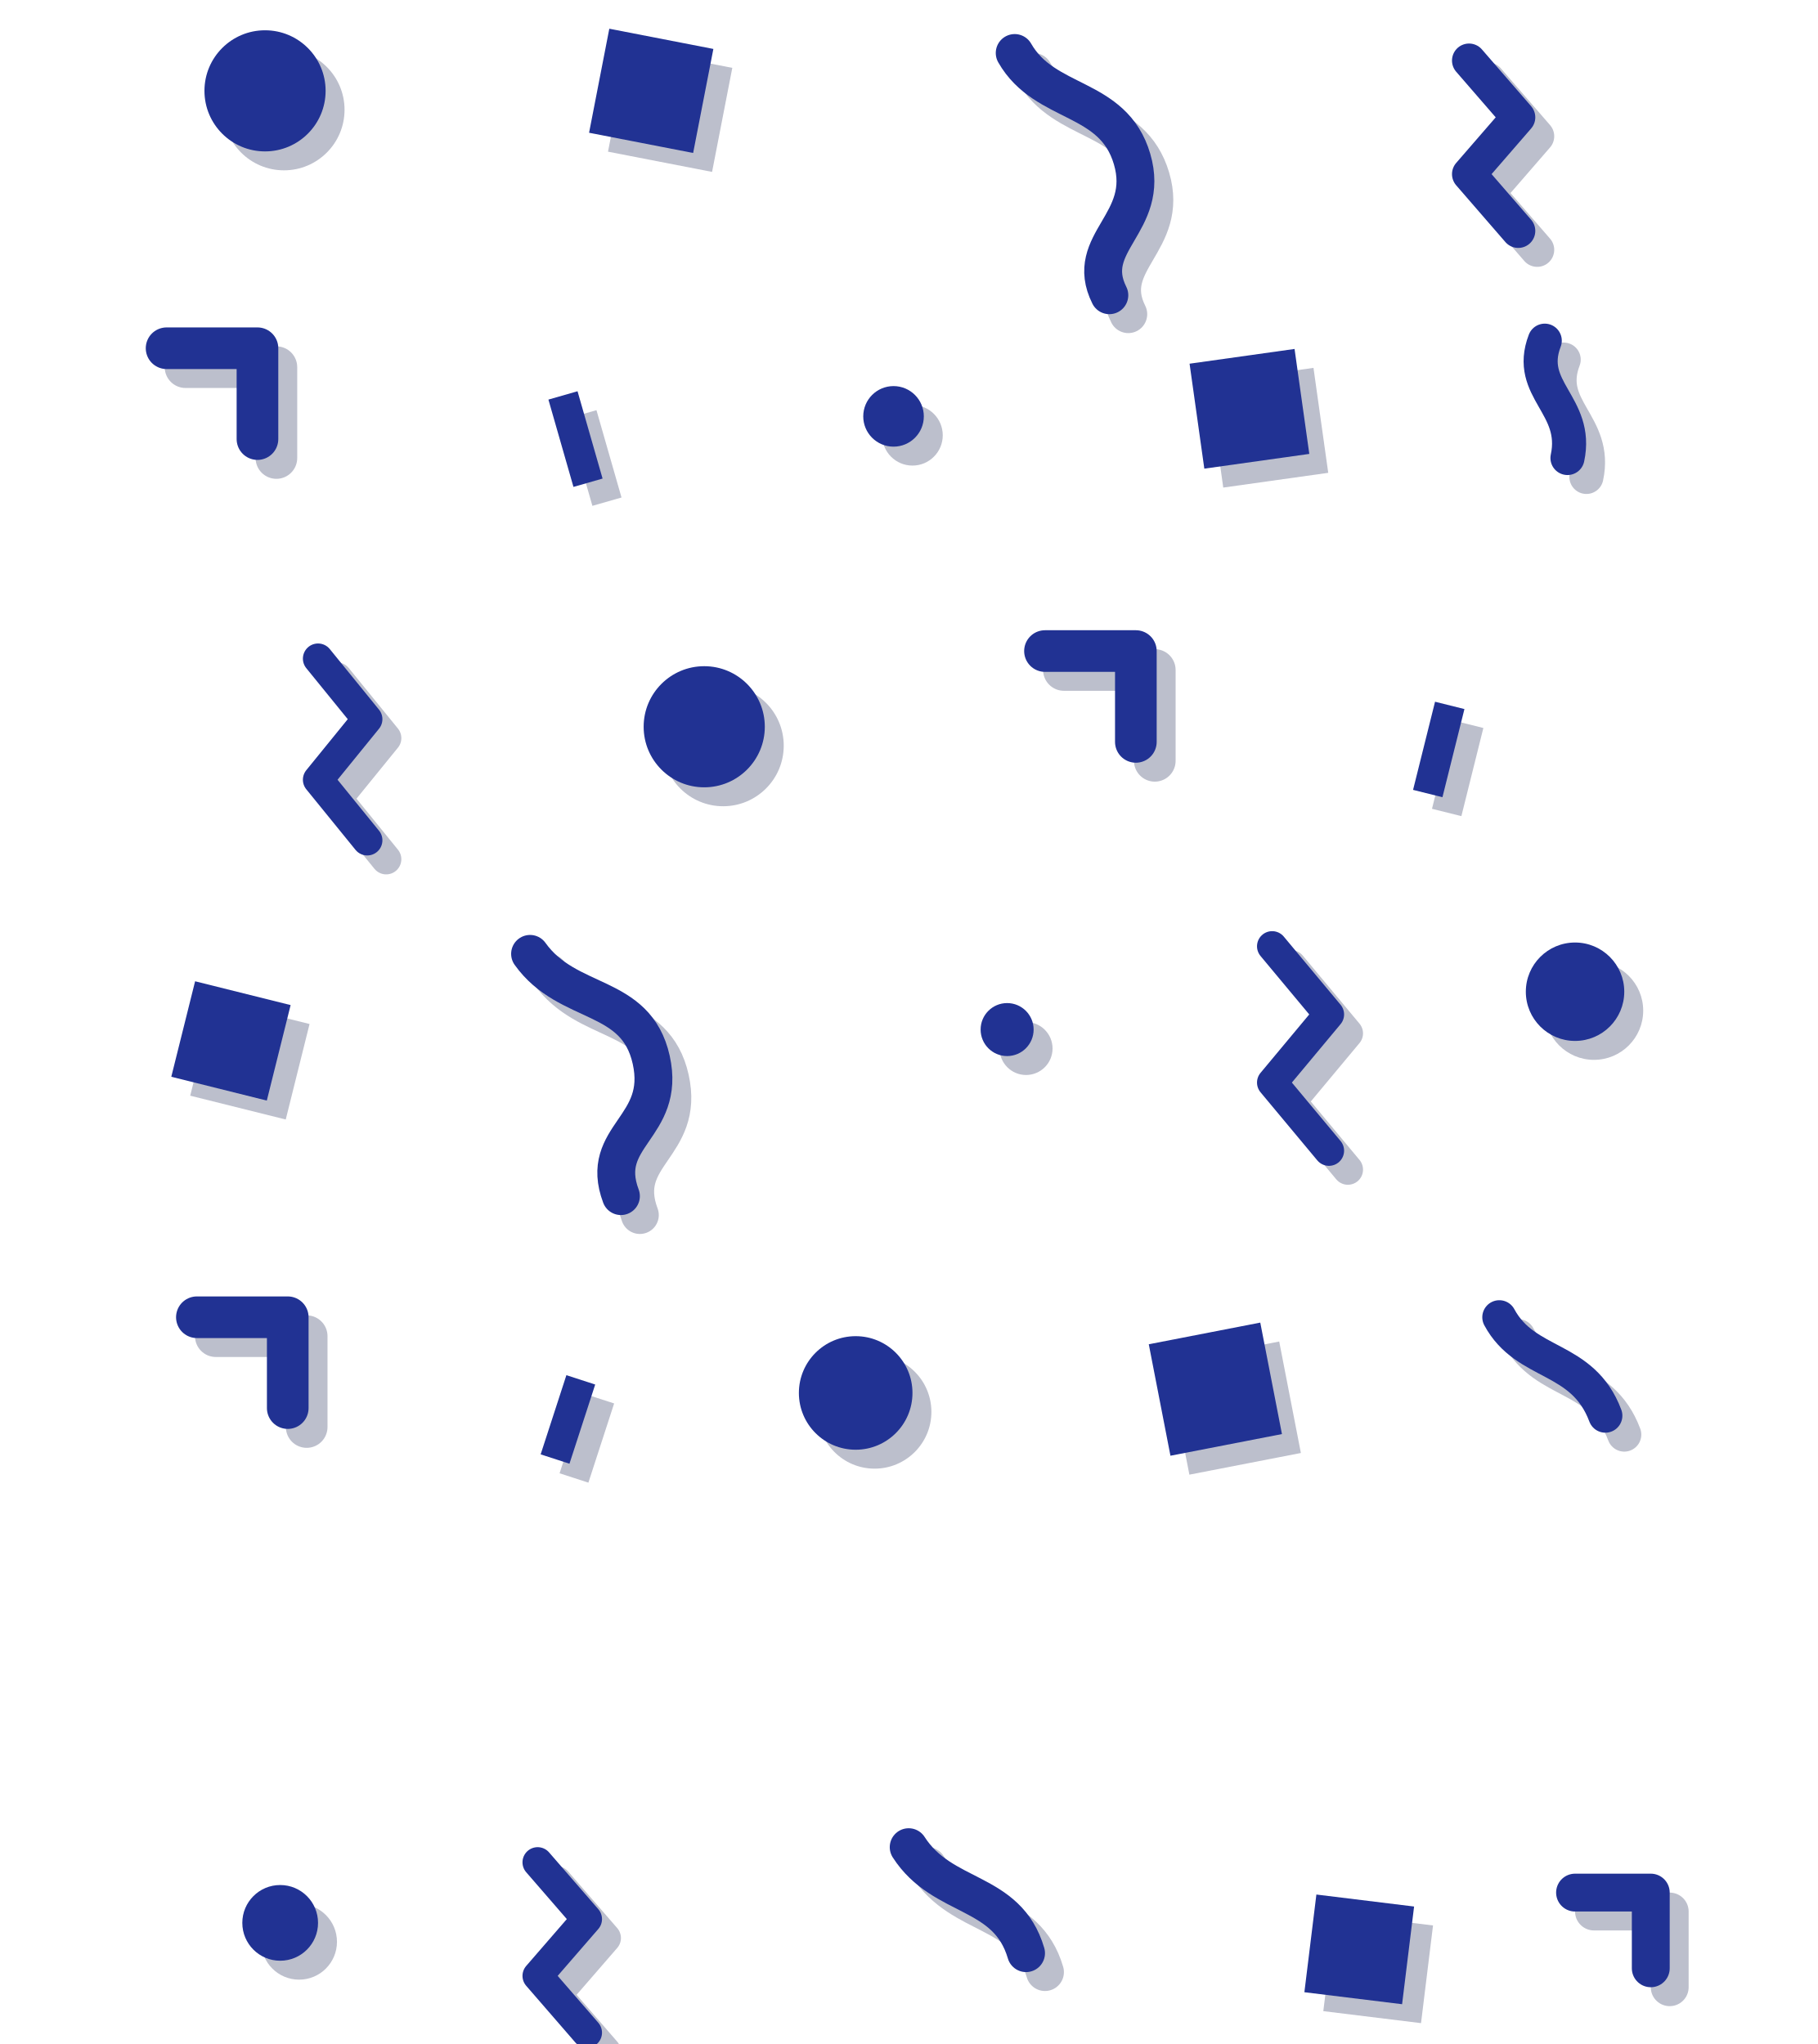
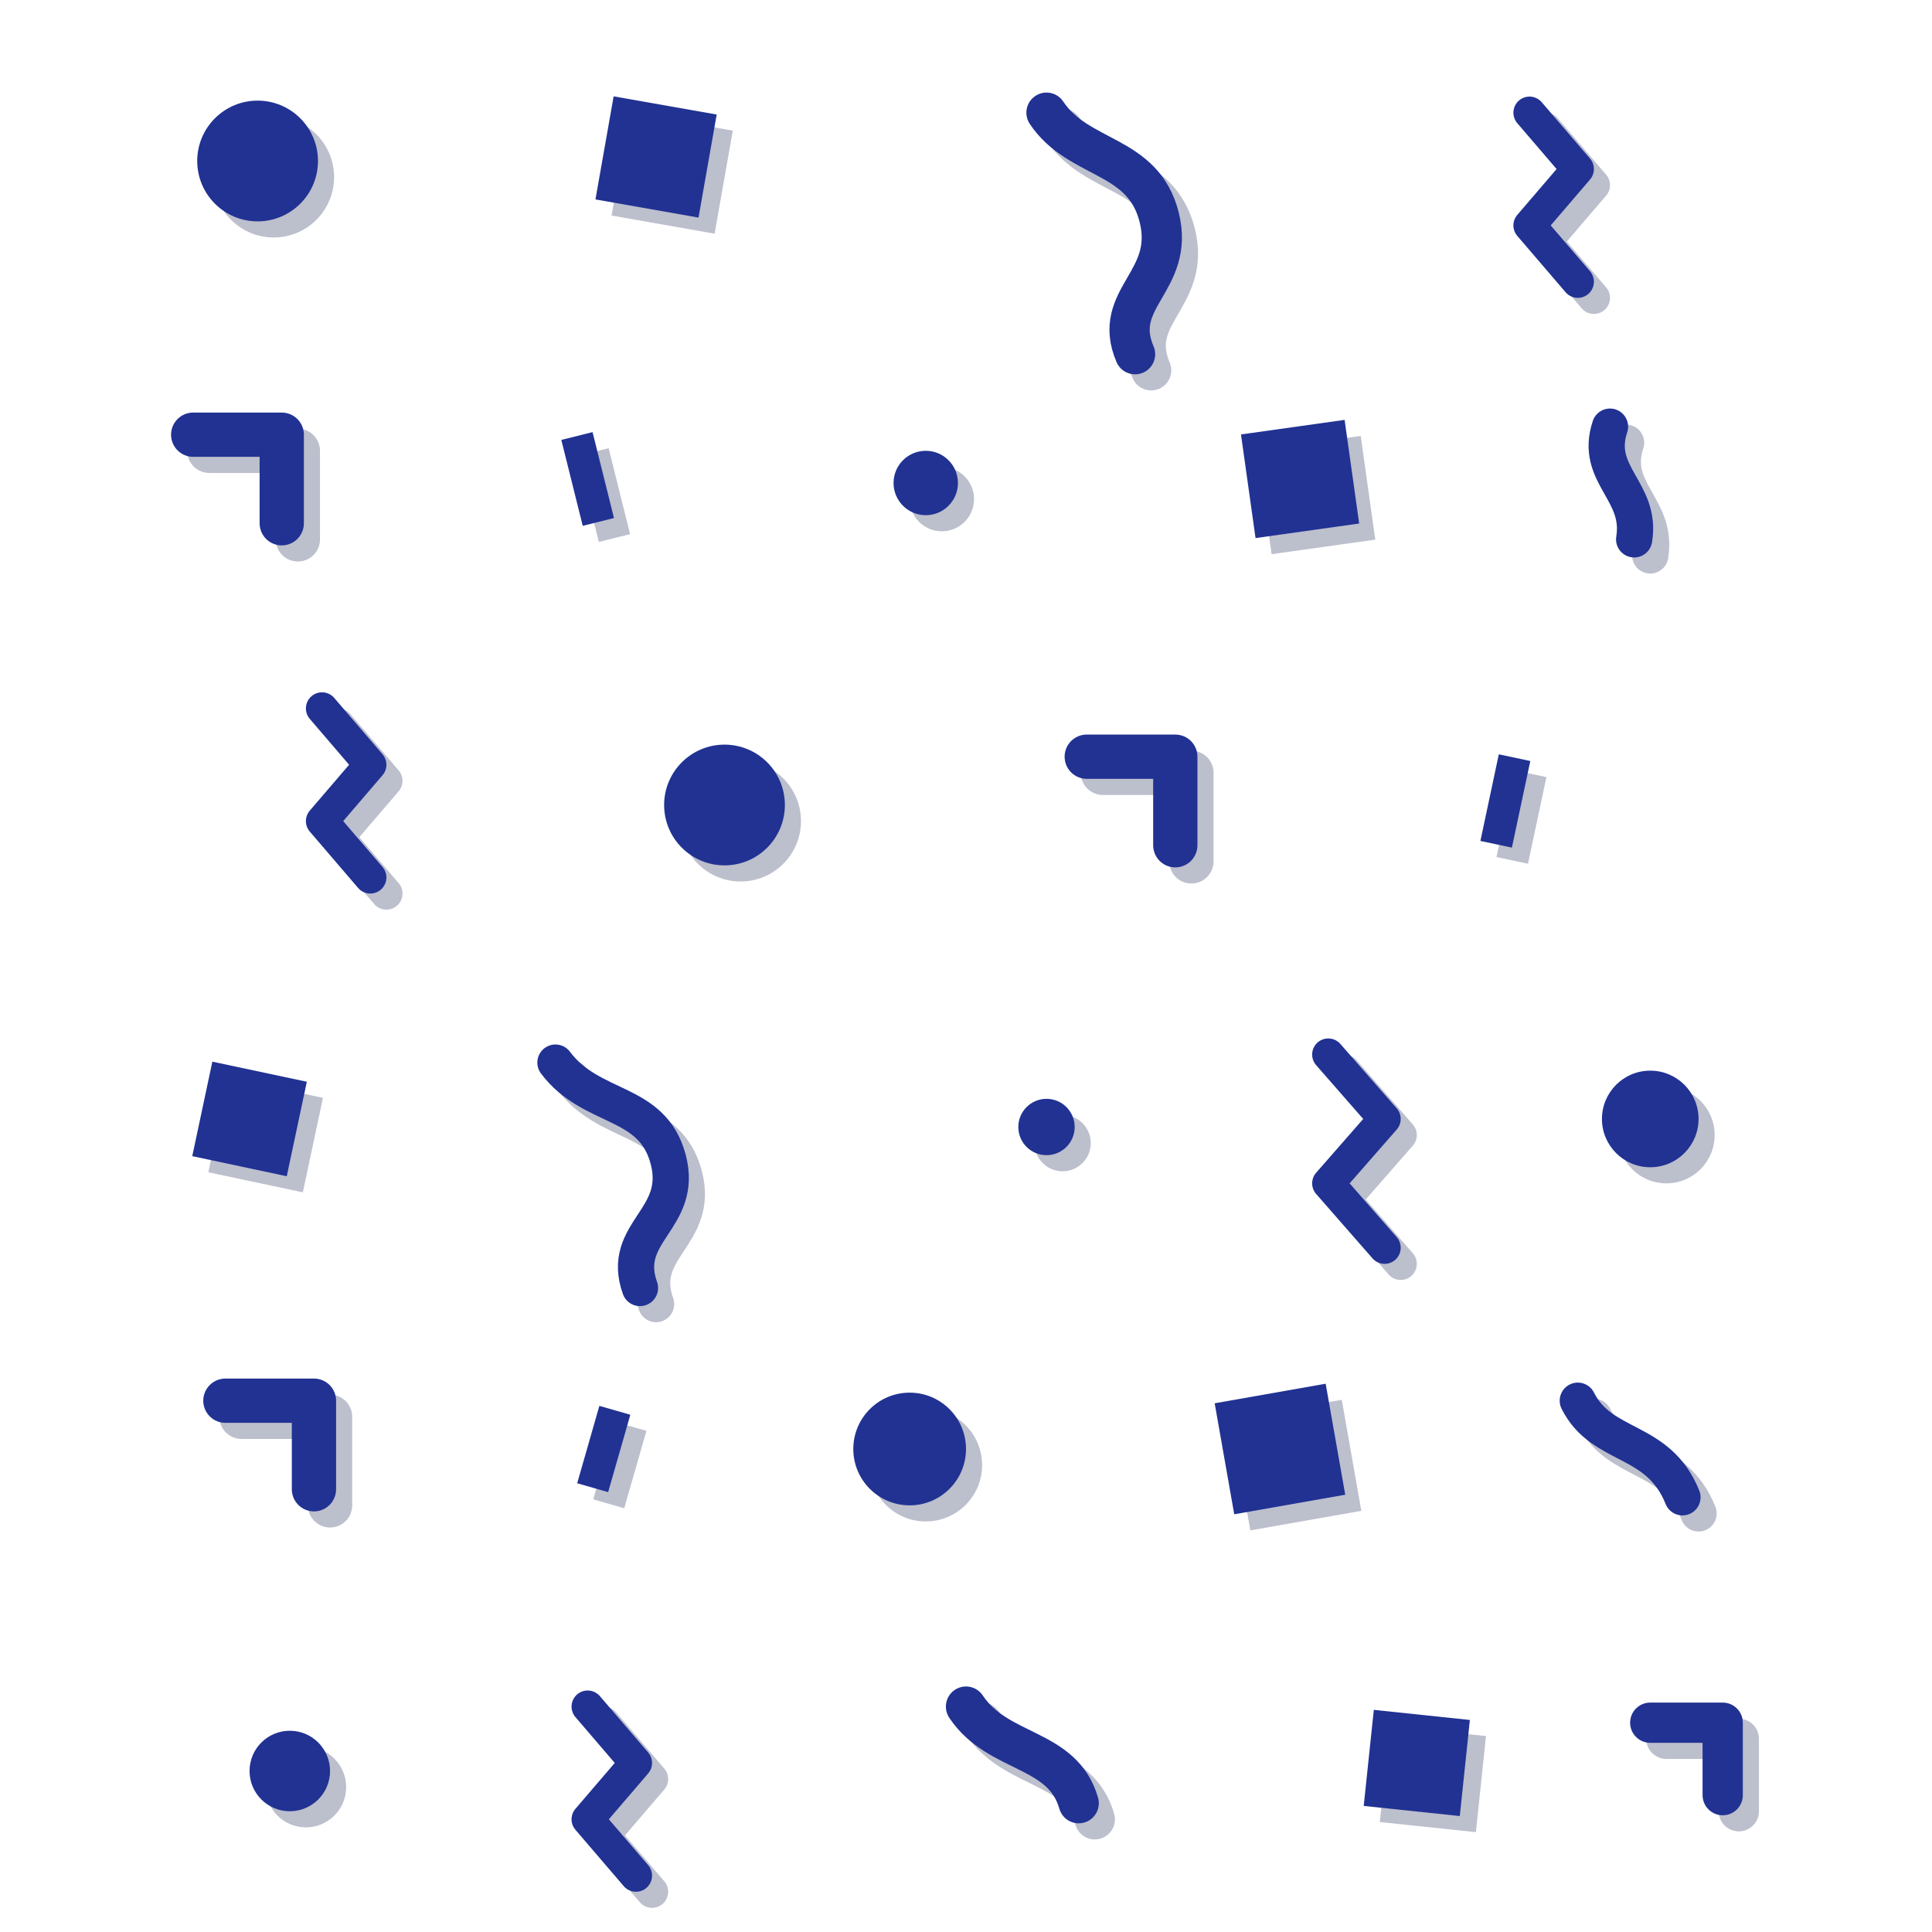
- <svg xmlns="http://www.w3.org/2000/svg" width="480" height="540" viewBox="0 0 480 540" fill="none">
-   <g transform="translate(5 5)" opacity="0.28" fill="#0f1848" stroke="#0f1848">
-     <circle cx="70" cy="24" r="16" stroke="none" />
-     <rect x="158" y="10" width="28" height="28" transform="rotate(11 172 24)" stroke="none" />
-     <path d="M268 14c8 14 26 11 31 28s-13 22-6 36" stroke-width="10" stroke-linecap="round" fill="none" />
-     <path d="M388 16l13 15-13 15 13 15" stroke-width="9" stroke-linecap="round" stroke-linejoin="round" fill="none" />
-     <path d="M44 92h24v24" stroke-width="11" stroke-linecap="round" stroke-linejoin="round" fill="none" />
-     <rect x="148" y="104" width="8" height="24" transform="rotate(-16 152 116)" stroke="none" />
-     <circle cx="236" cy="110" r="8" stroke="none" />
-     <rect x="316" y="94" width="28" height="28" transform="rotate(-8 330 108)" stroke="none" />
-     <path d="M408 90c-5 13 9 17 6 31" stroke-width="9" stroke-linecap="round" fill="none" />
-     <path d="M84 174l13 16-13 16 13 16" stroke-width="8" stroke-linecap="round" stroke-linejoin="round" fill="none" />
-     <circle cx="186" cy="192" r="16" stroke="none" />
-     <path d="M276 172h24v24" stroke-width="11" stroke-linecap="round" stroke-linejoin="round" fill="none" />
-     <rect x="376" y="186" width="8" height="24" transform="rotate(14 380 198)" stroke="none" />
-     <rect x="48" y="262" width="26" height="26" transform="rotate(14 61 275)" stroke="none" />
-     <path d="M140 252c10 14 28 10 32 28s-14 20-8 36" stroke-width="10" stroke-linecap="round" fill="none" />
-     <circle cx="266" cy="272" r="7" stroke="none" />
-     <path d="M336 250l15 18-15 18 15 18" stroke-width="8" stroke-linecap="round" stroke-linejoin="round" fill="none" />
-     <circle cx="416" cy="262" r="13" stroke="none" />
-     <path d="M52 348h24v24" stroke-width="11" stroke-linecap="round" stroke-linejoin="round" fill="none" />
-     <rect x="146" y="364" width="8" height="22" transform="rotate(18 150 375)" stroke="none" />
-     <circle cx="226" cy="368" r="15" stroke="none" />
-     <rect x="306" y="352" width="30" height="30" transform="rotate(-11 321 367)" stroke="none" />
-     <path d="M396 348c7 13 22 10 28 26" stroke-width="9" stroke-linecap="round" fill="none" />
-     <circle cx="74" cy="508" r="10" stroke="none" />
-     <path d="M142 492l13 15-13 15 13 15" stroke-width="8" stroke-linecap="round" stroke-linejoin="round" fill="none" />
-     <path d="M240 488c9 14 26 11 31 28" stroke-width="10" stroke-linecap="round" fill="none" />
-     <rect x="346" y="502" width="26" height="26" transform="rotate(7 359 515)" stroke="none" />
-     <path d="M416 500h20v20" stroke-width="10" stroke-linecap="round" stroke-linejoin="round" fill="none" />
+ <svg xmlns="http://www.w3.org/2000/svg" width="480" height="480" viewBox="0 0 480 480" fill="none">
+   <g transform="translate(4 4)" opacity="0.28" fill="#0f1848" stroke="#0f1848">
+     <circle cx="64" cy="40" r="15" stroke="none" />
+     <rect x="150" y="26" width="26" height="26" transform="rotate(10 163 39)" stroke="none" />
+     <path d="M260 28c8 12 24 10 28 26s-12 20-6 34" stroke-width="10" stroke-linecap="round" fill="none" />
+     <path d="M380 28l12 14-12 14 12 14" stroke-width="8" stroke-linecap="round" stroke-linejoin="round" fill="none" />
+     <path d="M48 108h22v22" stroke-width="11" stroke-linecap="round" stroke-linejoin="round" fill="none" />
+     <rect x="142" y="108" width="8" height="22" transform="rotate(-14 146 119)" stroke="none" />
+     <circle cx="230" cy="120" r="8" stroke="none" />
+     <rect x="310" y="106" width="26" height="26" transform="rotate(-8 323 119)" stroke="none" />
+     <path d="M400 106c-4 12 8 16 6 28" stroke-width="9" stroke-linecap="round" fill="none" />
+     <path d="M80 176l12 14-12 14 12 14" stroke-width="8" stroke-linecap="round" stroke-linejoin="round" fill="none" />
+     <circle cx="180" cy="200" r="15" stroke="none" />
+     <path d="M270 188h22v22" stroke-width="11" stroke-linecap="round" stroke-linejoin="round" fill="none" />
+     <rect x="370" y="188" width="8" height="22" transform="rotate(12 374 199)" stroke="none" />
+     <rect x="50" y="266" width="24" height="24" transform="rotate(12 62 278)" stroke="none" />
+     <path d="M138 264c9 12 24 9 28 24s-12 18-7 32" stroke-width="9" stroke-linecap="round" fill="none" />
+     <circle cx="260" cy="280" r="7" stroke="none" />
+     <path d="M330 262l14 16-14 16 14 16" stroke-width="8" stroke-linecap="round" stroke-linejoin="round" fill="none" />
+     <circle cx="410" cy="278" r="12" stroke="none" />
+     <path d="M56 348h22v22" stroke-width="11" stroke-linecap="round" stroke-linejoin="round" fill="none" />
+     <rect x="146" y="350" width="8" height="20" transform="rotate(16 150 360)" stroke="none" />
+     <circle cx="226" cy="360" r="14" stroke="none" />
+     <rect x="304" y="346" width="28" height="28" transform="rotate(-10 318 360)" stroke="none" />
+     <path d="M392 348c6 12 20 9 26 24" stroke-width="9" stroke-linecap="round" fill="none" />
+     <circle cx="72" cy="440" r="10" stroke="none" />
+     <path d="M146 424l12 14-12 14 12 14" stroke-width="8" stroke-linecap="round" stroke-linejoin="round" fill="none" />
+     <path d="M240 424c8 12 24 10 28 24" stroke-width="10" stroke-linecap="round" fill="none" />
+     <rect x="340" y="426" width="24" height="24" transform="rotate(6 352 438)" stroke="none" />
+     <path d="M410 428h18v18" stroke-width="10" stroke-linecap="round" stroke-linejoin="round" fill="none" />
  </g>
  <g fill="#213293" stroke="#213293">
-     <circle cx="70" cy="24" r="16" stroke="none" />
-     <rect x="158" y="10" width="28" height="28" transform="rotate(11 172 24)" stroke="none" />
-     <path d="M268 14c8 14 26 11 31 28s-13 22-6 36" stroke-width="10" stroke-linecap="round" fill="none" />
-     <path d="M388 16l13 15-13 15 13 15" stroke-width="9" stroke-linecap="round" stroke-linejoin="round" fill="none" />
-     <path d="M44 92h24v24" stroke-width="11" stroke-linecap="round" stroke-linejoin="round" fill="none" />
-     <rect x="148" y="104" width="8" height="24" transform="rotate(-16 152 116)" stroke="none" />
-     <circle cx="236" cy="110" r="8" stroke="none" />
-     <rect x="316" y="94" width="28" height="28" transform="rotate(-8 330 108)" stroke="none" />
-     <path d="M408 90c-5 13 9 17 6 31" stroke-width="9" stroke-linecap="round" fill="none" />
-     <path d="M84 174l13 16-13 16 13 16" stroke-width="8" stroke-linecap="round" stroke-linejoin="round" fill="none" />
-     <circle cx="186" cy="192" r="16" stroke="none" />
-     <path d="M276 172h24v24" stroke-width="11" stroke-linecap="round" stroke-linejoin="round" fill="none" />
-     <rect x="376" y="186" width="8" height="24" transform="rotate(14 380 198)" stroke="none" />
-     <rect x="48" y="262" width="26" height="26" transform="rotate(14 61 275)" stroke="none" />
-     <path d="M140 252c10 14 28 10 32 28s-14 20-8 36" stroke-width="10" stroke-linecap="round" fill="none" />
-     <circle cx="266" cy="272" r="7" stroke="none" />
-     <path d="M336 250l15 18-15 18 15 18" stroke-width="8" stroke-linecap="round" stroke-linejoin="round" fill="none" />
-     <circle cx="416" cy="262" r="13" stroke="none" />
-     <path d="M52 348h24v24" stroke-width="11" stroke-linecap="round" stroke-linejoin="round" fill="none" />
-     <rect x="146" y="364" width="8" height="22" transform="rotate(18 150 375)" stroke="none" />
-     <circle cx="226" cy="368" r="15" stroke="none" />
-     <rect x="306" y="352" width="30" height="30" transform="rotate(-11 321 367)" stroke="none" />
-     <path d="M396 348c7 13 22 10 28 26" stroke-width="9" stroke-linecap="round" fill="none" />
-     <circle cx="74" cy="508" r="10" stroke="none" />
-     <path d="M142 492l13 15-13 15 13 15" stroke-width="8" stroke-linecap="round" stroke-linejoin="round" fill="none" />
-     <path d="M240 488c9 14 26 11 31 28" stroke-width="10" stroke-linecap="round" fill="none" />
-     <rect x="346" y="502" width="26" height="26" transform="rotate(7 359 515)" stroke="none" />
-     <path d="M416 500h20v20" stroke-width="10" stroke-linecap="round" stroke-linejoin="round" fill="none" />
+     <circle cx="64" cy="40" r="15" stroke="none" />
+     <rect x="150" y="26" width="26" height="26" transform="rotate(10 163 39)" stroke="none" />
+     <path d="M260 28c8 12 24 10 28 26s-12 20-6 34" stroke-width="10" stroke-linecap="round" fill="none" />
+     <path d="M380 28l12 14-12 14 12 14" stroke-width="8" stroke-linecap="round" stroke-linejoin="round" fill="none" />
+     <path d="M48 108h22v22" stroke-width="11" stroke-linecap="round" stroke-linejoin="round" fill="none" />
+     <rect x="142" y="108" width="8" height="22" transform="rotate(-14 146 119)" stroke="none" />
+     <circle cx="230" cy="120" r="8" stroke="none" />
+     <rect x="310" y="106" width="26" height="26" transform="rotate(-8 323 119)" stroke="none" />
+     <path d="M400 106c-4 12 8 16 6 28" stroke-width="9" stroke-linecap="round" fill="none" />
+     <path d="M80 176l12 14-12 14 12 14" stroke-width="8" stroke-linecap="round" stroke-linejoin="round" fill="none" />
+     <circle cx="180" cy="200" r="15" stroke="none" />
+     <path d="M270 188h22v22" stroke-width="11" stroke-linecap="round" stroke-linejoin="round" fill="none" />
+     <rect x="370" y="188" width="8" height="22" transform="rotate(12 374 199)" stroke="none" />
+     <rect x="50" y="266" width="24" height="24" transform="rotate(12 62 278)" stroke="none" />
+     <path d="M138 264c9 12 24 9 28 24s-12 18-7 32" stroke-width="9" stroke-linecap="round" fill="none" />
+     <circle cx="260" cy="280" r="7" stroke="none" />
+     <path d="M330 262l14 16-14 16 14 16" stroke-width="8" stroke-linecap="round" stroke-linejoin="round" fill="none" />
+     <circle cx="410" cy="278" r="12" stroke="none" />
+     <path d="M56 348h22v22" stroke-width="11" stroke-linecap="round" stroke-linejoin="round" fill="none" />
+     <rect x="146" y="350" width="8" height="20" transform="rotate(16 150 360)" stroke="none" />
+     <circle cx="226" cy="360" r="14" stroke="none" />
+     <rect x="304" y="346" width="28" height="28" transform="rotate(-10 318 360)" stroke="none" />
+     <path d="M392 348c6 12 20 9 26 24" stroke-width="9" stroke-linecap="round" fill="none" />
+     <circle cx="72" cy="440" r="10" stroke="none" />
+     <path d="M146 424l12 14-12 14 12 14" stroke-width="8" stroke-linecap="round" stroke-linejoin="round" fill="none" />
+     <path d="M240 424c8 12 24 10 28 24" stroke-width="10" stroke-linecap="round" fill="none" />
+     <rect x="340" y="426" width="24" height="24" transform="rotate(6 352 438)" stroke="none" />
+     <path d="M410 428h18v18" stroke-width="10" stroke-linecap="round" stroke-linejoin="round" fill="none" />
  </g>
</svg>
